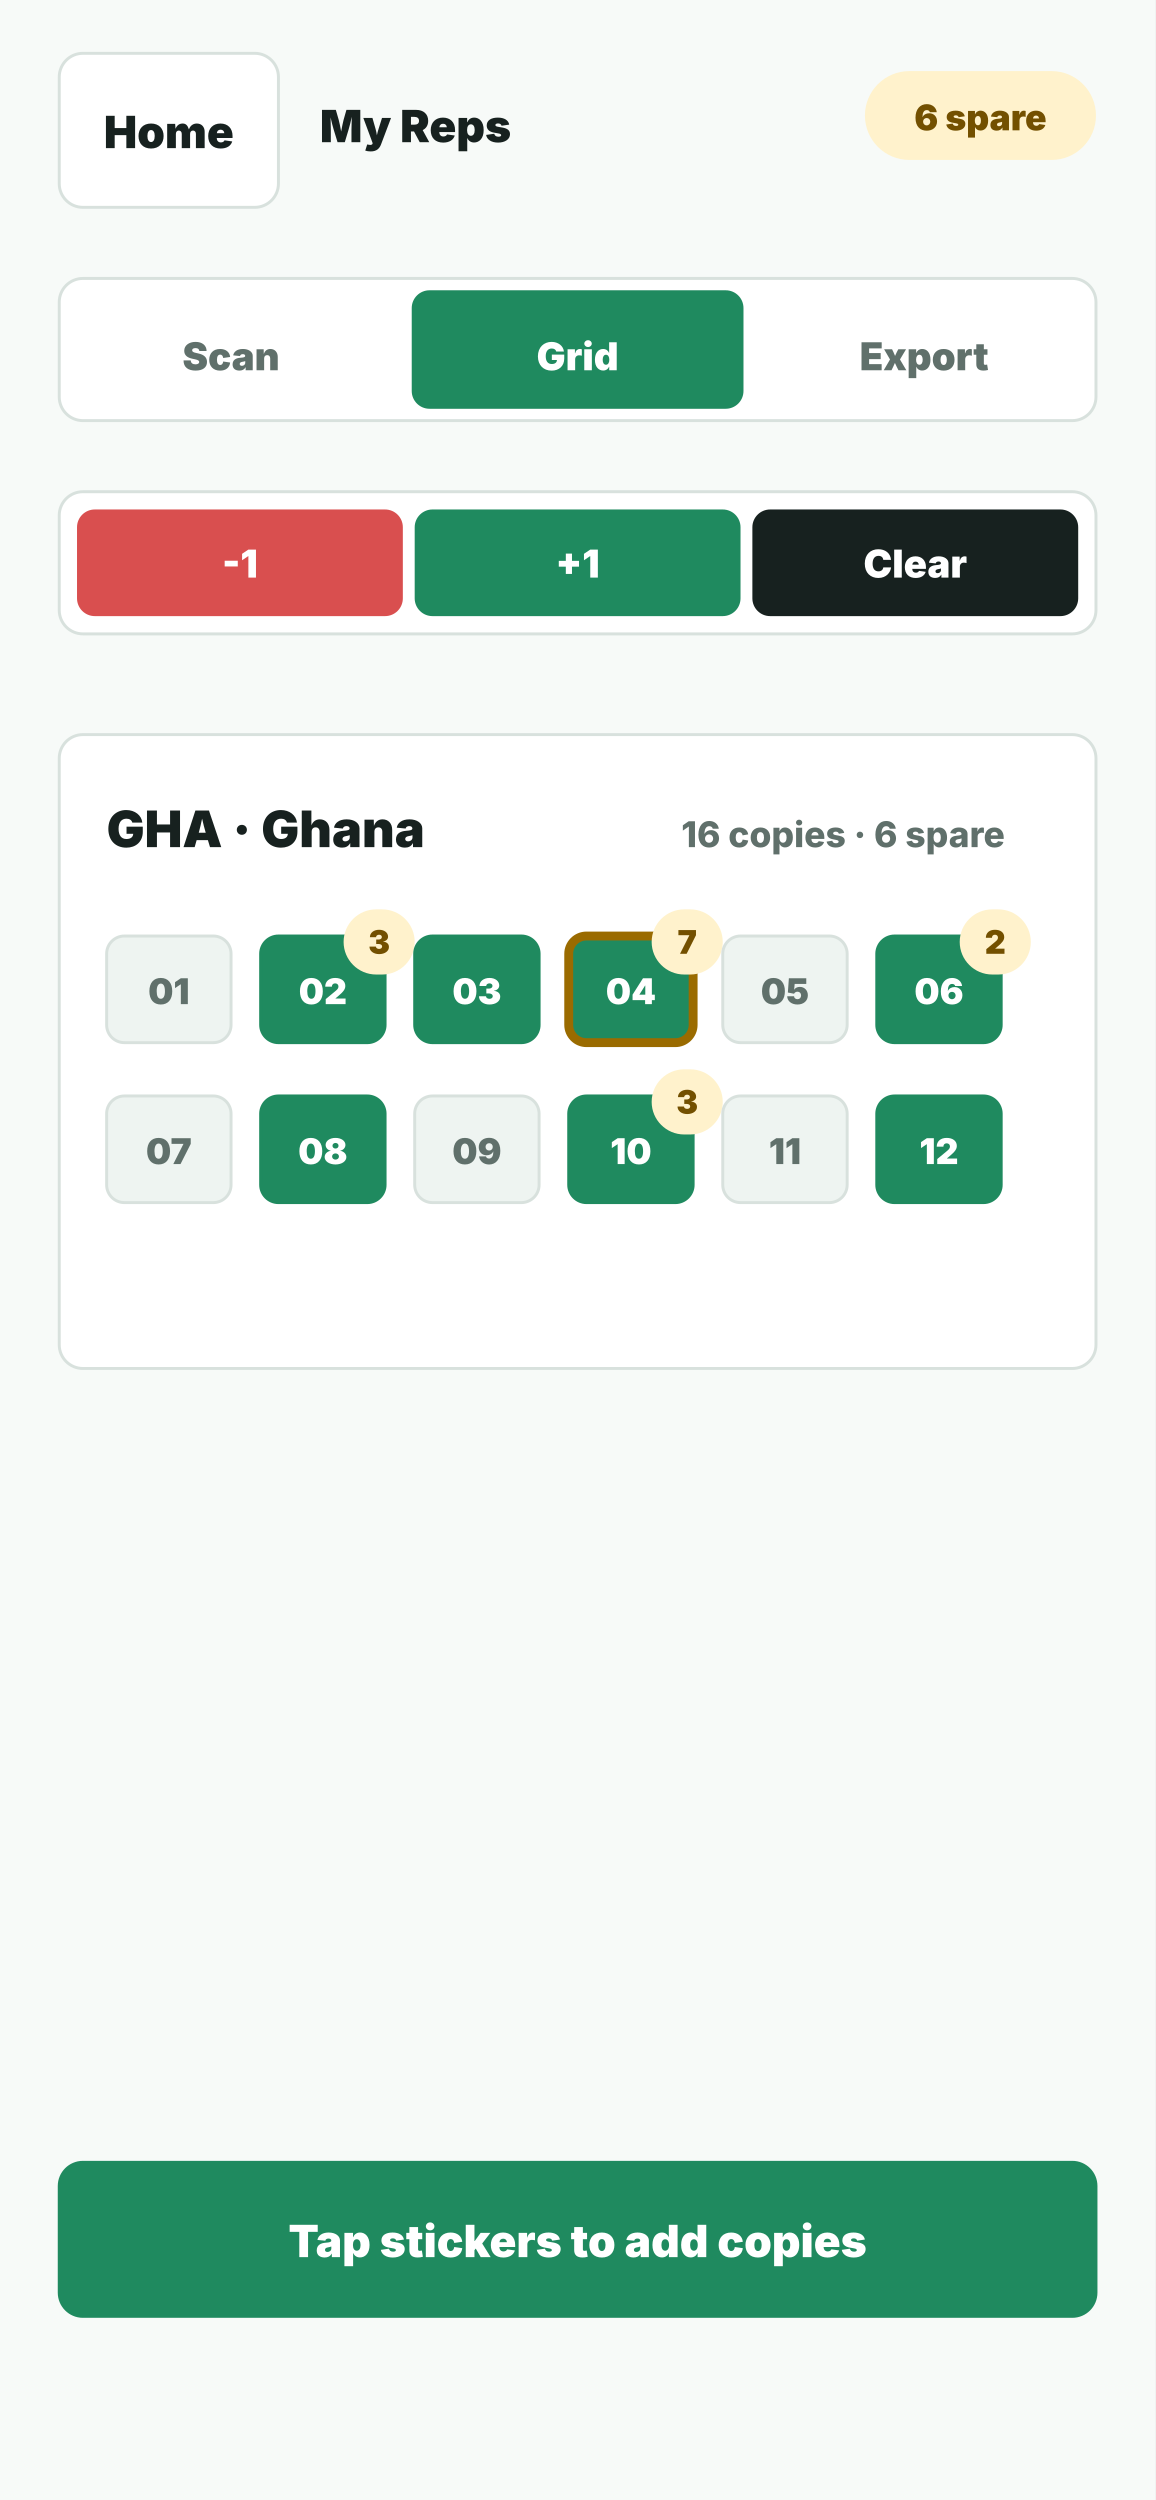
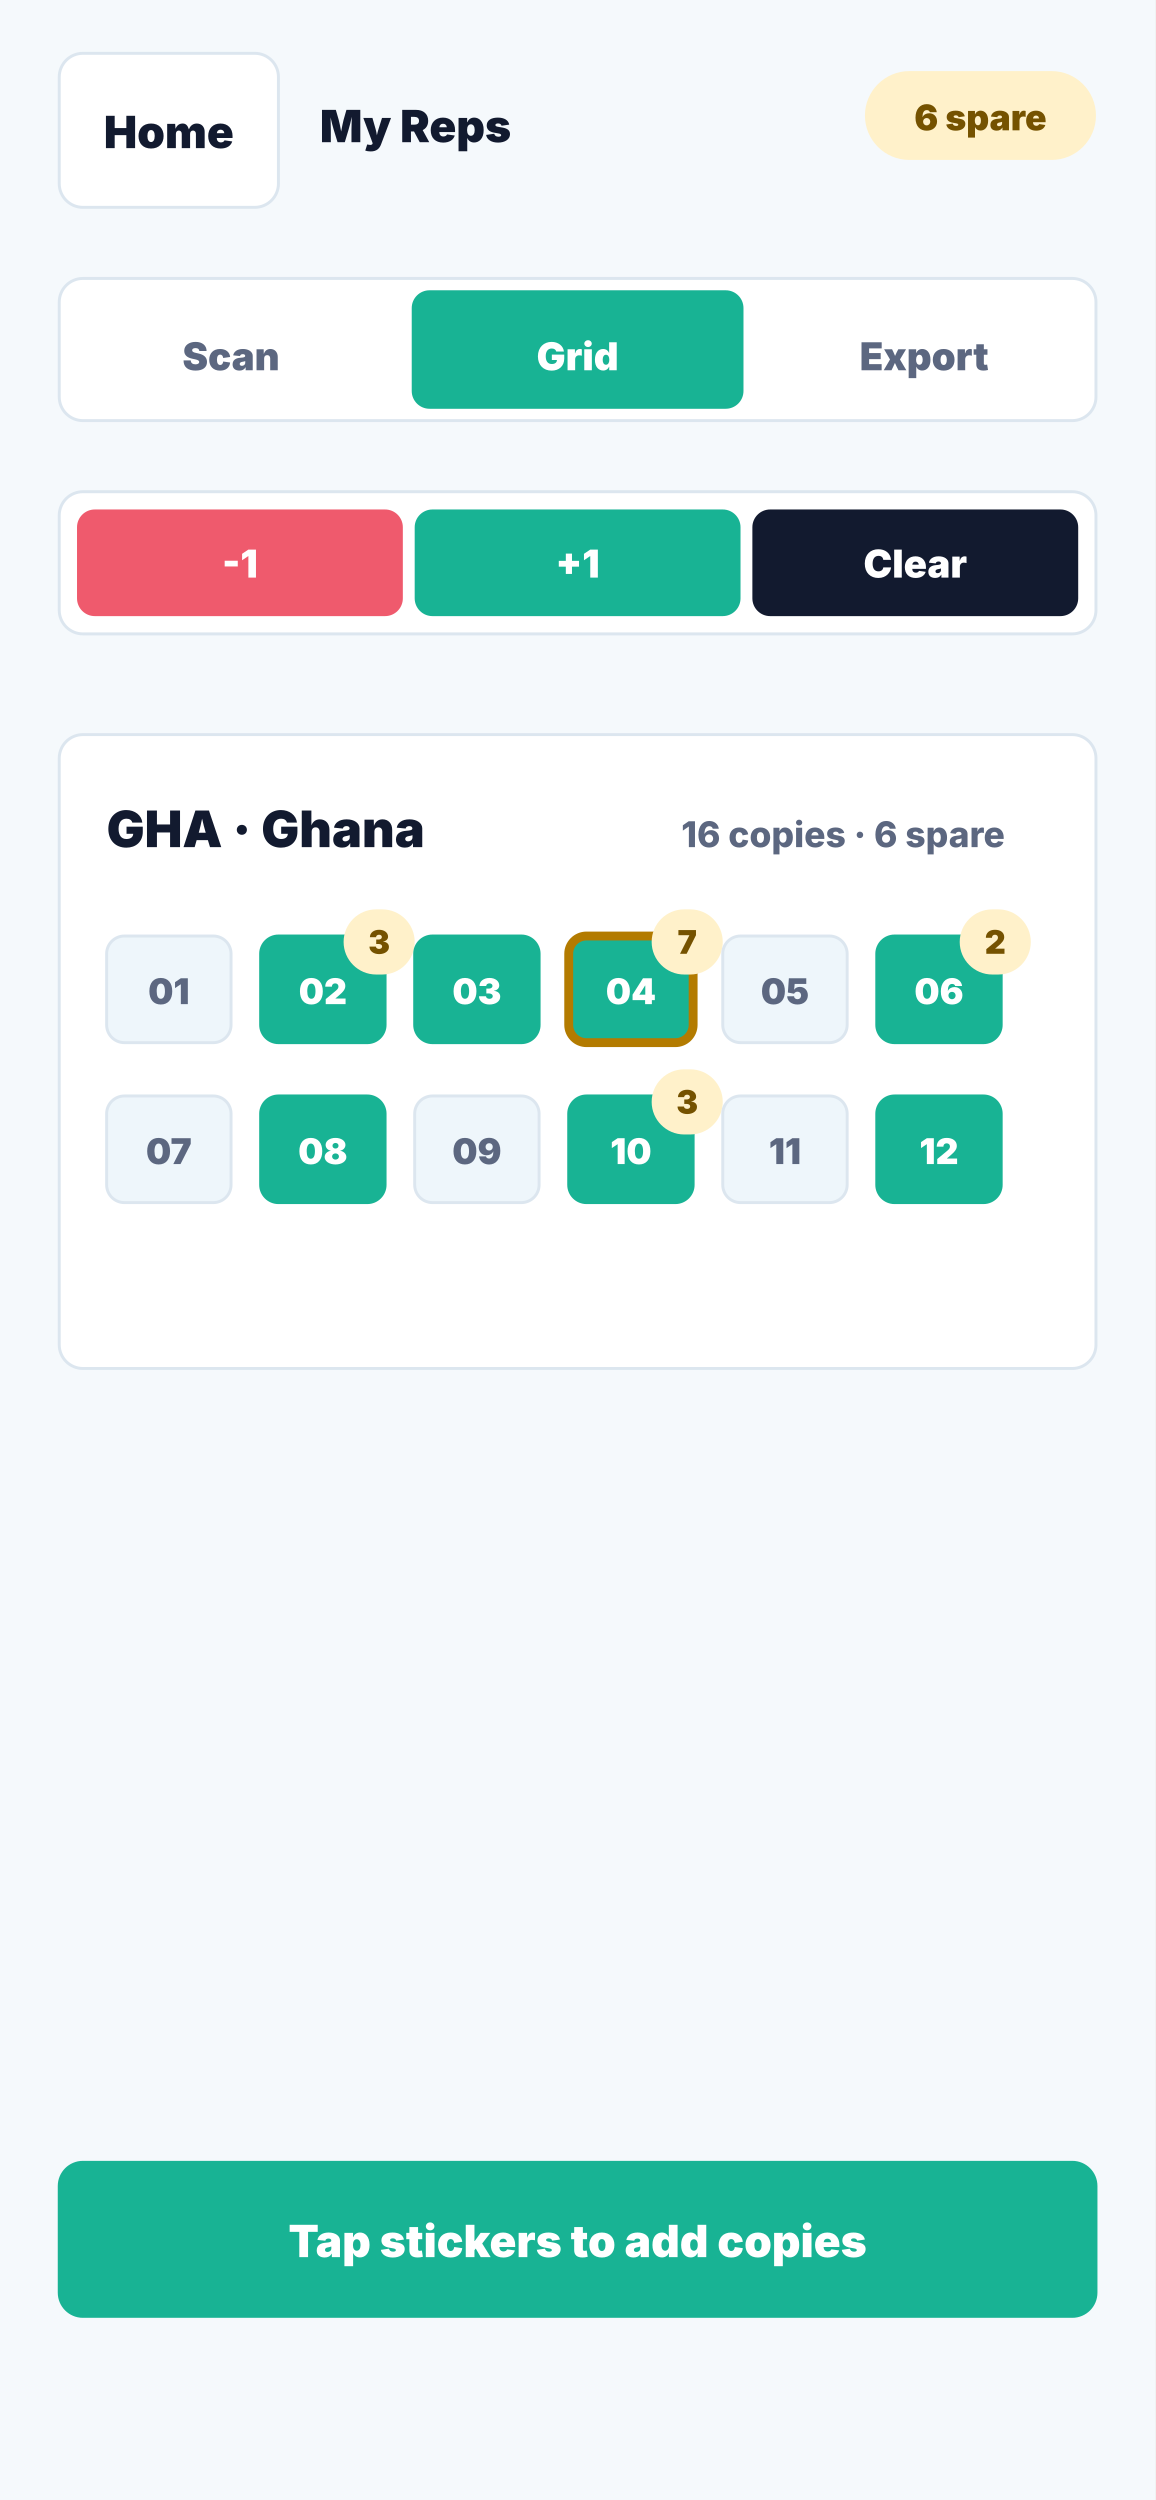
<svg xmlns="http://www.w3.org/2000/svg" width="1170" height="2532" viewBox="0 0 390 844">
-   <rect x="0" y="0" width="390" height="844" rx="0" fill="#f7faf8" stroke="none" />
-   <text x="20" y="48" fill="#17211f" font-family="Inter, ui-sans-serif, system-ui, -apple-system, BlinkMacSystemFont, Segoe UI, sans-serif" font-size="15" font-weight="900" letter-spacing="0" />
-   <rect x="20" y="18" width="74" height="52" rx="8" fill="#ffffff" stroke="#d8e1dd" />
-   <text x="57" y="50" fill="#17211f" font-family="Inter, ui-sans-serif, system-ui, -apple-system, BlinkMacSystemFont, Segoe UI, sans-serif" font-size="15" font-weight="850" letter-spacing="0" text-anchor="middle">Home</text>
-   <text x="108" y="48" fill="#17211f" font-family="Inter, ui-sans-serif, system-ui, -apple-system, BlinkMacSystemFont, Segoe UI, sans-serif" font-size="15" font-weight="900" letter-spacing="0">My Reps</text>
-   <rect x="292" y="24" width="78" height="30" rx="15" fill="#fff2cc" stroke="none" />
-   <text x="331" y="44" fill="#735000" font-family="Inter, ui-sans-serif, system-ui, -apple-system, BlinkMacSystemFont, Segoe UI, sans-serif" font-size="12" font-weight="850" letter-spacing="0" text-anchor="middle">6 spare</text>
-   <rect x="20" y="94" width="350" height="48" rx="8" fill="#ffffff" stroke="#d8e1dd" />
-   <rect x="139" y="98" width="112" height="40" rx="6" fill="#1f8a5f" stroke="none" />
-   <text x="78" y="125" fill="#60706b" font-family="Inter, ui-sans-serif, system-ui, -apple-system, BlinkMacSystemFont, Segoe UI, sans-serif" font-size="13" font-weight="900" letter-spacing="0" text-anchor="middle">Scan</text>
+   <rect x="0" y="0" width="390" height="844" rx="0" fill="#f5f9fc" stroke="none" />
+   <rect x="20" y="18" width="74" height="52" rx="8" fill="#ffffff" stroke="#dce6ef" />
+   <text x="57" y="50" fill="#121a2f" font-family="Inter, ui-sans-serif, system-ui, -apple-system, BlinkMacSystemFont, Segoe UI, sans-serif" font-size="15" font-weight="850" letter-spacing="0" text-anchor="middle">Home</text>
+   <text x="108" y="48" fill="#121a2f" font-family="Inter, ui-sans-serif, system-ui, -apple-system, BlinkMacSystemFont, Segoe UI, sans-serif" font-size="15" font-weight="900" letter-spacing="0">My Reps</text>
+   <rect x="292" y="24" width="78" height="30" rx="15" fill="#fff1ca" stroke="none" />
+   <text x="331" y="44" fill="#755200" font-family="Inter, ui-sans-serif, system-ui, -apple-system, BlinkMacSystemFont, Segoe UI, sans-serif" font-size="12" font-weight="850" letter-spacing="0" text-anchor="middle">6 spare</text>
+   <rect x="20" y="94" width="350" height="48" rx="8" fill="#ffffff" stroke="#dce6ef" />
+   <rect x="139" y="98" width="112" height="40" rx="6" fill="#18b394" stroke="none" />
+   <text x="78" y="125" fill="#5c6780" font-family="Inter, ui-sans-serif, system-ui, -apple-system, BlinkMacSystemFont, Segoe UI, sans-serif" font-size="13" font-weight="900" letter-spacing="0" text-anchor="middle">Scan</text>
  <text x="195" y="125" fill="#ffffff" font-family="Inter, ui-sans-serif, system-ui, -apple-system, BlinkMacSystemFont, Segoe UI, sans-serif" font-size="13" font-weight="900" letter-spacing="0" text-anchor="middle">Grid</text>
-   <text x="312" y="125" fill="#60706b" font-family="Inter, ui-sans-serif, system-ui, -apple-system, BlinkMacSystemFont, Segoe UI, sans-serif" font-size="13" font-weight="900" letter-spacing="0" text-anchor="middle">Export</text>
-   <rect x="20" y="166" width="350" height="48" rx="8" fill="#ffffff" stroke="#d8e1dd" />
-   <rect x="26" y="172" width="110" height="36" rx="6" fill="#d94f4f" stroke="none" />
-   <rect x="140" y="172" width="110" height="36" rx="6" fill="#1f8a5f" stroke="none" />
-   <rect x="254" y="172" width="110" height="36" rx="6" fill="#17211f" stroke="none" />
+   <text x="312" y="125" fill="#5c6780" font-family="Inter, ui-sans-serif, system-ui, -apple-system, BlinkMacSystemFont, Segoe UI, sans-serif" font-size="13" font-weight="900" letter-spacing="0" text-anchor="middle">Export</text>
+   <rect x="20" y="166" width="350" height="48" rx="8" fill="#ffffff" stroke="#dce6ef" />
+   <rect x="26" y="172" width="110" height="36" rx="6" fill="#ef5a6d" stroke="none" />
+   <rect x="140" y="172" width="110" height="36" rx="6" fill="#18b394" stroke="none" />
+   <rect x="254" y="172" width="110" height="36" rx="6" fill="#121a2f" stroke="none" />
  <text x="81" y="195" fill="#ffffff" font-family="Inter, ui-sans-serif, system-ui, -apple-system, BlinkMacSystemFont, Segoe UI, sans-serif" font-size="13" font-weight="900" letter-spacing="0" text-anchor="middle">-1</text>
  <text x="195" y="195" fill="#ffffff" font-family="Inter, ui-sans-serif, system-ui, -apple-system, BlinkMacSystemFont, Segoe UI, sans-serif" font-size="13" font-weight="900" letter-spacing="0" text-anchor="middle">+1</text>
  <text x="309" y="195" fill="#ffffff" font-family="Inter, ui-sans-serif, system-ui, -apple-system, BlinkMacSystemFont, Segoe UI, sans-serif" font-size="13" font-weight="900" letter-spacing="0" text-anchor="middle">Clear</text>
-   <rect x="20" y="248" width="350" height="214" rx="8" fill="#ffffff" stroke="#d8e1dd" />
-   <text x="36" y="286" fill="#17211f" font-family="Inter, ui-sans-serif, system-ui, -apple-system, BlinkMacSystemFont, Segoe UI, sans-serif" font-size="17" font-weight="900" letter-spacing="0">GHA · Ghana</text>
-   <text x="230" y="286" fill="#60706b" font-family="Inter, ui-sans-serif, system-ui, -apple-system, BlinkMacSystemFont, Segoe UI, sans-serif" font-size="12" font-weight="800" letter-spacing="0">16 copies · 6 spare</text>
-   <rect x="36" y="316" width="42" height="36" rx="6" fill="#eef4f1" stroke="#d8e1dd" stroke-width="1" />
-   <text x="57" y="339" fill="#60706b" font-family="Inter, ui-sans-serif, system-ui, -apple-system, BlinkMacSystemFont, Segoe UI, sans-serif" font-size="12" font-weight="900" letter-spacing="0" text-anchor="middle">01</text>
-   <rect x="88" y="316" width="42" height="36" rx="6" fill="#1f8a5f" stroke="#1f8a5f" stroke-width="1" />
+   <rect x="20" y="248" width="350" height="214" rx="8" fill="#ffffff" stroke="#dce6ef" />
+   <text x="36" y="286" fill="#121a2f" font-family="Inter, ui-sans-serif, system-ui, -apple-system, BlinkMacSystemFont, Segoe UI, sans-serif" font-size="17" font-weight="900" letter-spacing="0">GHA · Ghana</text>
+   <text x="230" y="286" fill="#5c6780" font-family="Inter, ui-sans-serif, system-ui, -apple-system, BlinkMacSystemFont, Segoe UI, sans-serif" font-size="12" font-weight="800" letter-spacing="0">16 copies · 6 spare</text>
+   <rect x="36" y="316" width="42" height="36" rx="6" fill="#eef6fb" stroke="#dce6ef" stroke-width="1" />
+   <text x="57" y="339" fill="#5c6780" font-family="Inter, ui-sans-serif, system-ui, -apple-system, BlinkMacSystemFont, Segoe UI, sans-serif" font-size="12" font-weight="900" letter-spacing="0" text-anchor="middle">01</text>
+   <rect x="88" y="316" width="42" height="36" rx="6" fill="#18b394" stroke="#18b394" stroke-width="1" />
  <text x="109" y="339" fill="#ffffff" font-family="Inter, ui-sans-serif, system-ui, -apple-system, BlinkMacSystemFont, Segoe UI, sans-serif" font-size="12" font-weight="900" letter-spacing="0" text-anchor="middle">02</text>
-   <rect x="116" y="307" width="24" height="22" rx="11" fill="#fff2cc" stroke="none" />
-   <text x="128" y="322" fill="#735000" font-family="Inter, ui-sans-serif, system-ui, -apple-system, BlinkMacSystemFont, Segoe UI, sans-serif" font-size="11" font-weight="950" letter-spacing="0" text-anchor="middle">3</text>
-   <rect x="140" y="316" width="42" height="36" rx="6" fill="#1f8a5f" stroke="#1f8a5f" stroke-width="1" />
+   <rect x="116" y="307" width="24" height="22" rx="11" fill="#fff1ca" stroke="none" />
+   <text x="128" y="322" fill="#755200" font-family="Inter, ui-sans-serif, system-ui, -apple-system, BlinkMacSystemFont, Segoe UI, sans-serif" font-size="11" font-weight="950" letter-spacing="0" text-anchor="middle">3</text>
+   <rect x="140" y="316" width="42" height="36" rx="6" fill="#18b394" stroke="#18b394" stroke-width="1" />
  <text x="161" y="339" fill="#ffffff" font-family="Inter, ui-sans-serif, system-ui, -apple-system, BlinkMacSystemFont, Segoe UI, sans-serif" font-size="12" font-weight="900" letter-spacing="0" text-anchor="middle">03</text>
-   <rect x="192" y="316" width="42" height="36" rx="6" fill="#1f8a5f" stroke="#9a6b00" stroke-width="3" />
+   <rect x="192" y="316" width="42" height="36" rx="6" fill="#18b394" stroke="#b37b00" stroke-width="3" />
  <text x="213" y="339" fill="#ffffff" font-family="Inter, ui-sans-serif, system-ui, -apple-system, BlinkMacSystemFont, Segoe UI, sans-serif" font-size="12" font-weight="900" letter-spacing="0" text-anchor="middle">04</text>
-   <rect x="220" y="307" width="24" height="22" rx="11" fill="#fff2cc" stroke="none" />
-   <text x="232" y="322" fill="#735000" font-family="Inter, ui-sans-serif, system-ui, -apple-system, BlinkMacSystemFont, Segoe UI, sans-serif" font-size="11" font-weight="950" letter-spacing="0" text-anchor="middle">7</text>
-   <rect x="244" y="316" width="42" height="36" rx="6" fill="#eef4f1" stroke="#d8e1dd" stroke-width="1" />
-   <text x="265" y="339" fill="#60706b" font-family="Inter, ui-sans-serif, system-ui, -apple-system, BlinkMacSystemFont, Segoe UI, sans-serif" font-size="12" font-weight="900" letter-spacing="0" text-anchor="middle">05</text>
-   <rect x="296" y="316" width="42" height="36" rx="6" fill="#1f8a5f" stroke="#1f8a5f" stroke-width="1" />
+   <rect x="220" y="307" width="24" height="22" rx="11" fill="#fff1ca" stroke="none" />
+   <text x="232" y="322" fill="#755200" font-family="Inter, ui-sans-serif, system-ui, -apple-system, BlinkMacSystemFont, Segoe UI, sans-serif" font-size="11" font-weight="950" letter-spacing="0" text-anchor="middle">7</text>
+   <rect x="244" y="316" width="42" height="36" rx="6" fill="#eef6fb" stroke="#dce6ef" stroke-width="1" />
+   <text x="265" y="339" fill="#5c6780" font-family="Inter, ui-sans-serif, system-ui, -apple-system, BlinkMacSystemFont, Segoe UI, sans-serif" font-size="12" font-weight="900" letter-spacing="0" text-anchor="middle">05</text>
+   <rect x="296" y="316" width="42" height="36" rx="6" fill="#18b394" stroke="#18b394" stroke-width="1" />
  <text x="317" y="339" fill="#ffffff" font-family="Inter, ui-sans-serif, system-ui, -apple-system, BlinkMacSystemFont, Segoe UI, sans-serif" font-size="12" font-weight="900" letter-spacing="0" text-anchor="middle">06</text>
-   <rect x="324" y="307" width="24" height="22" rx="11" fill="#fff2cc" stroke="none" />
-   <text x="336" y="322" fill="#735000" font-family="Inter, ui-sans-serif, system-ui, -apple-system, BlinkMacSystemFont, Segoe UI, sans-serif" font-size="11" font-weight="950" letter-spacing="0" text-anchor="middle">2</text>
-   <rect x="36" y="370" width="42" height="36" rx="6" fill="#eef4f1" stroke="#d8e1dd" stroke-width="1" />
-   <text x="57" y="393" fill="#60706b" font-family="Inter, ui-sans-serif, system-ui, -apple-system, BlinkMacSystemFont, Segoe UI, sans-serif" font-size="12" font-weight="900" letter-spacing="0" text-anchor="middle">07</text>
-   <rect x="88" y="370" width="42" height="36" rx="6" fill="#1f8a5f" stroke="#1f8a5f" stroke-width="1" />
+   <rect x="324" y="307" width="24" height="22" rx="11" fill="#fff1ca" stroke="none" />
+   <text x="336" y="322" fill="#755200" font-family="Inter, ui-sans-serif, system-ui, -apple-system, BlinkMacSystemFont, Segoe UI, sans-serif" font-size="11" font-weight="950" letter-spacing="0" text-anchor="middle">2</text>
+   <rect x="36" y="370" width="42" height="36" rx="6" fill="#eef6fb" stroke="#dce6ef" stroke-width="1" />
+   <text x="57" y="393" fill="#5c6780" font-family="Inter, ui-sans-serif, system-ui, -apple-system, BlinkMacSystemFont, Segoe UI, sans-serif" font-size="12" font-weight="900" letter-spacing="0" text-anchor="middle">07</text>
+   <rect x="88" y="370" width="42" height="36" rx="6" fill="#18b394" stroke="#18b394" stroke-width="1" />
  <text x="109" y="393" fill="#ffffff" font-family="Inter, ui-sans-serif, system-ui, -apple-system, BlinkMacSystemFont, Segoe UI, sans-serif" font-size="12" font-weight="900" letter-spacing="0" text-anchor="middle">08</text>
-   <rect x="140" y="370" width="42" height="36" rx="6" fill="#eef4f1" stroke="#d8e1dd" stroke-width="1" />
-   <text x="161" y="393" fill="#60706b" font-family="Inter, ui-sans-serif, system-ui, -apple-system, BlinkMacSystemFont, Segoe UI, sans-serif" font-size="12" font-weight="900" letter-spacing="0" text-anchor="middle">09</text>
-   <rect x="192" y="370" width="42" height="36" rx="6" fill="#1f8a5f" stroke="#1f8a5f" stroke-width="1" />
+   <rect x="140" y="370" width="42" height="36" rx="6" fill="#eef6fb" stroke="#dce6ef" stroke-width="1" />
+   <text x="161" y="393" fill="#5c6780" font-family="Inter, ui-sans-serif, system-ui, -apple-system, BlinkMacSystemFont, Segoe UI, sans-serif" font-size="12" font-weight="900" letter-spacing="0" text-anchor="middle">09</text>
+   <rect x="192" y="370" width="42" height="36" rx="6" fill="#18b394" stroke="#18b394" stroke-width="1" />
  <text x="213" y="393" fill="#ffffff" font-family="Inter, ui-sans-serif, system-ui, -apple-system, BlinkMacSystemFont, Segoe UI, sans-serif" font-size="12" font-weight="900" letter-spacing="0" text-anchor="middle">10</text>
-   <rect x="220" y="361" width="24" height="22" rx="11" fill="#fff2cc" stroke="none" />
-   <text x="232" y="376" fill="#735000" font-family="Inter, ui-sans-serif, system-ui, -apple-system, BlinkMacSystemFont, Segoe UI, sans-serif" font-size="11" font-weight="950" letter-spacing="0" text-anchor="middle">3</text>
-   <rect x="244" y="370" width="42" height="36" rx="6" fill="#eef4f1" stroke="#d8e1dd" stroke-width="1" />
-   <text x="265" y="393" fill="#60706b" font-family="Inter, ui-sans-serif, system-ui, -apple-system, BlinkMacSystemFont, Segoe UI, sans-serif" font-size="12" font-weight="900" letter-spacing="0" text-anchor="middle">11</text>
-   <rect x="296" y="370" width="42" height="36" rx="6" fill="#1f8a5f" stroke="#1f8a5f" stroke-width="1" />
+   <rect x="220" y="361" width="24" height="22" rx="11" fill="#fff1ca" stroke="none" />
+   <text x="232" y="376" fill="#755200" font-family="Inter, ui-sans-serif, system-ui, -apple-system, BlinkMacSystemFont, Segoe UI, sans-serif" font-size="11" font-weight="950" letter-spacing="0" text-anchor="middle">3</text>
+   <rect x="244" y="370" width="42" height="36" rx="6" fill="#eef6fb" stroke="#dce6ef" stroke-width="1" />
+   <text x="265" y="393" fill="#5c6780" font-family="Inter, ui-sans-serif, system-ui, -apple-system, BlinkMacSystemFont, Segoe UI, sans-serif" font-size="12" font-weight="900" letter-spacing="0" text-anchor="middle">11</text>
+   <rect x="296" y="370" width="42" height="36" rx="6" fill="#18b394" stroke="#18b394" stroke-width="1" />
  <text x="317" y="393" fill="#ffffff" font-family="Inter, ui-sans-serif, system-ui, -apple-system, BlinkMacSystemFont, Segoe UI, sans-serif" font-size="12" font-weight="900" letter-spacing="0" text-anchor="middle">12</text>
-   <rect x="20" y="730" width="350" height="52" rx="8" fill="#1f8a5f" stroke="#1f8a5f" />
+   <rect x="20" y="730" width="350" height="52" rx="8" fill="#18b394" stroke="#18b394" />
  <text x="195" y="762" fill="#ffffff" font-family="Inter, ui-sans-serif, system-ui, -apple-system, BlinkMacSystemFont, Segoe UI, sans-serif" font-size="15" font-weight="850" letter-spacing="0" text-anchor="middle">Tap stickers to add copies</text>
</svg>
